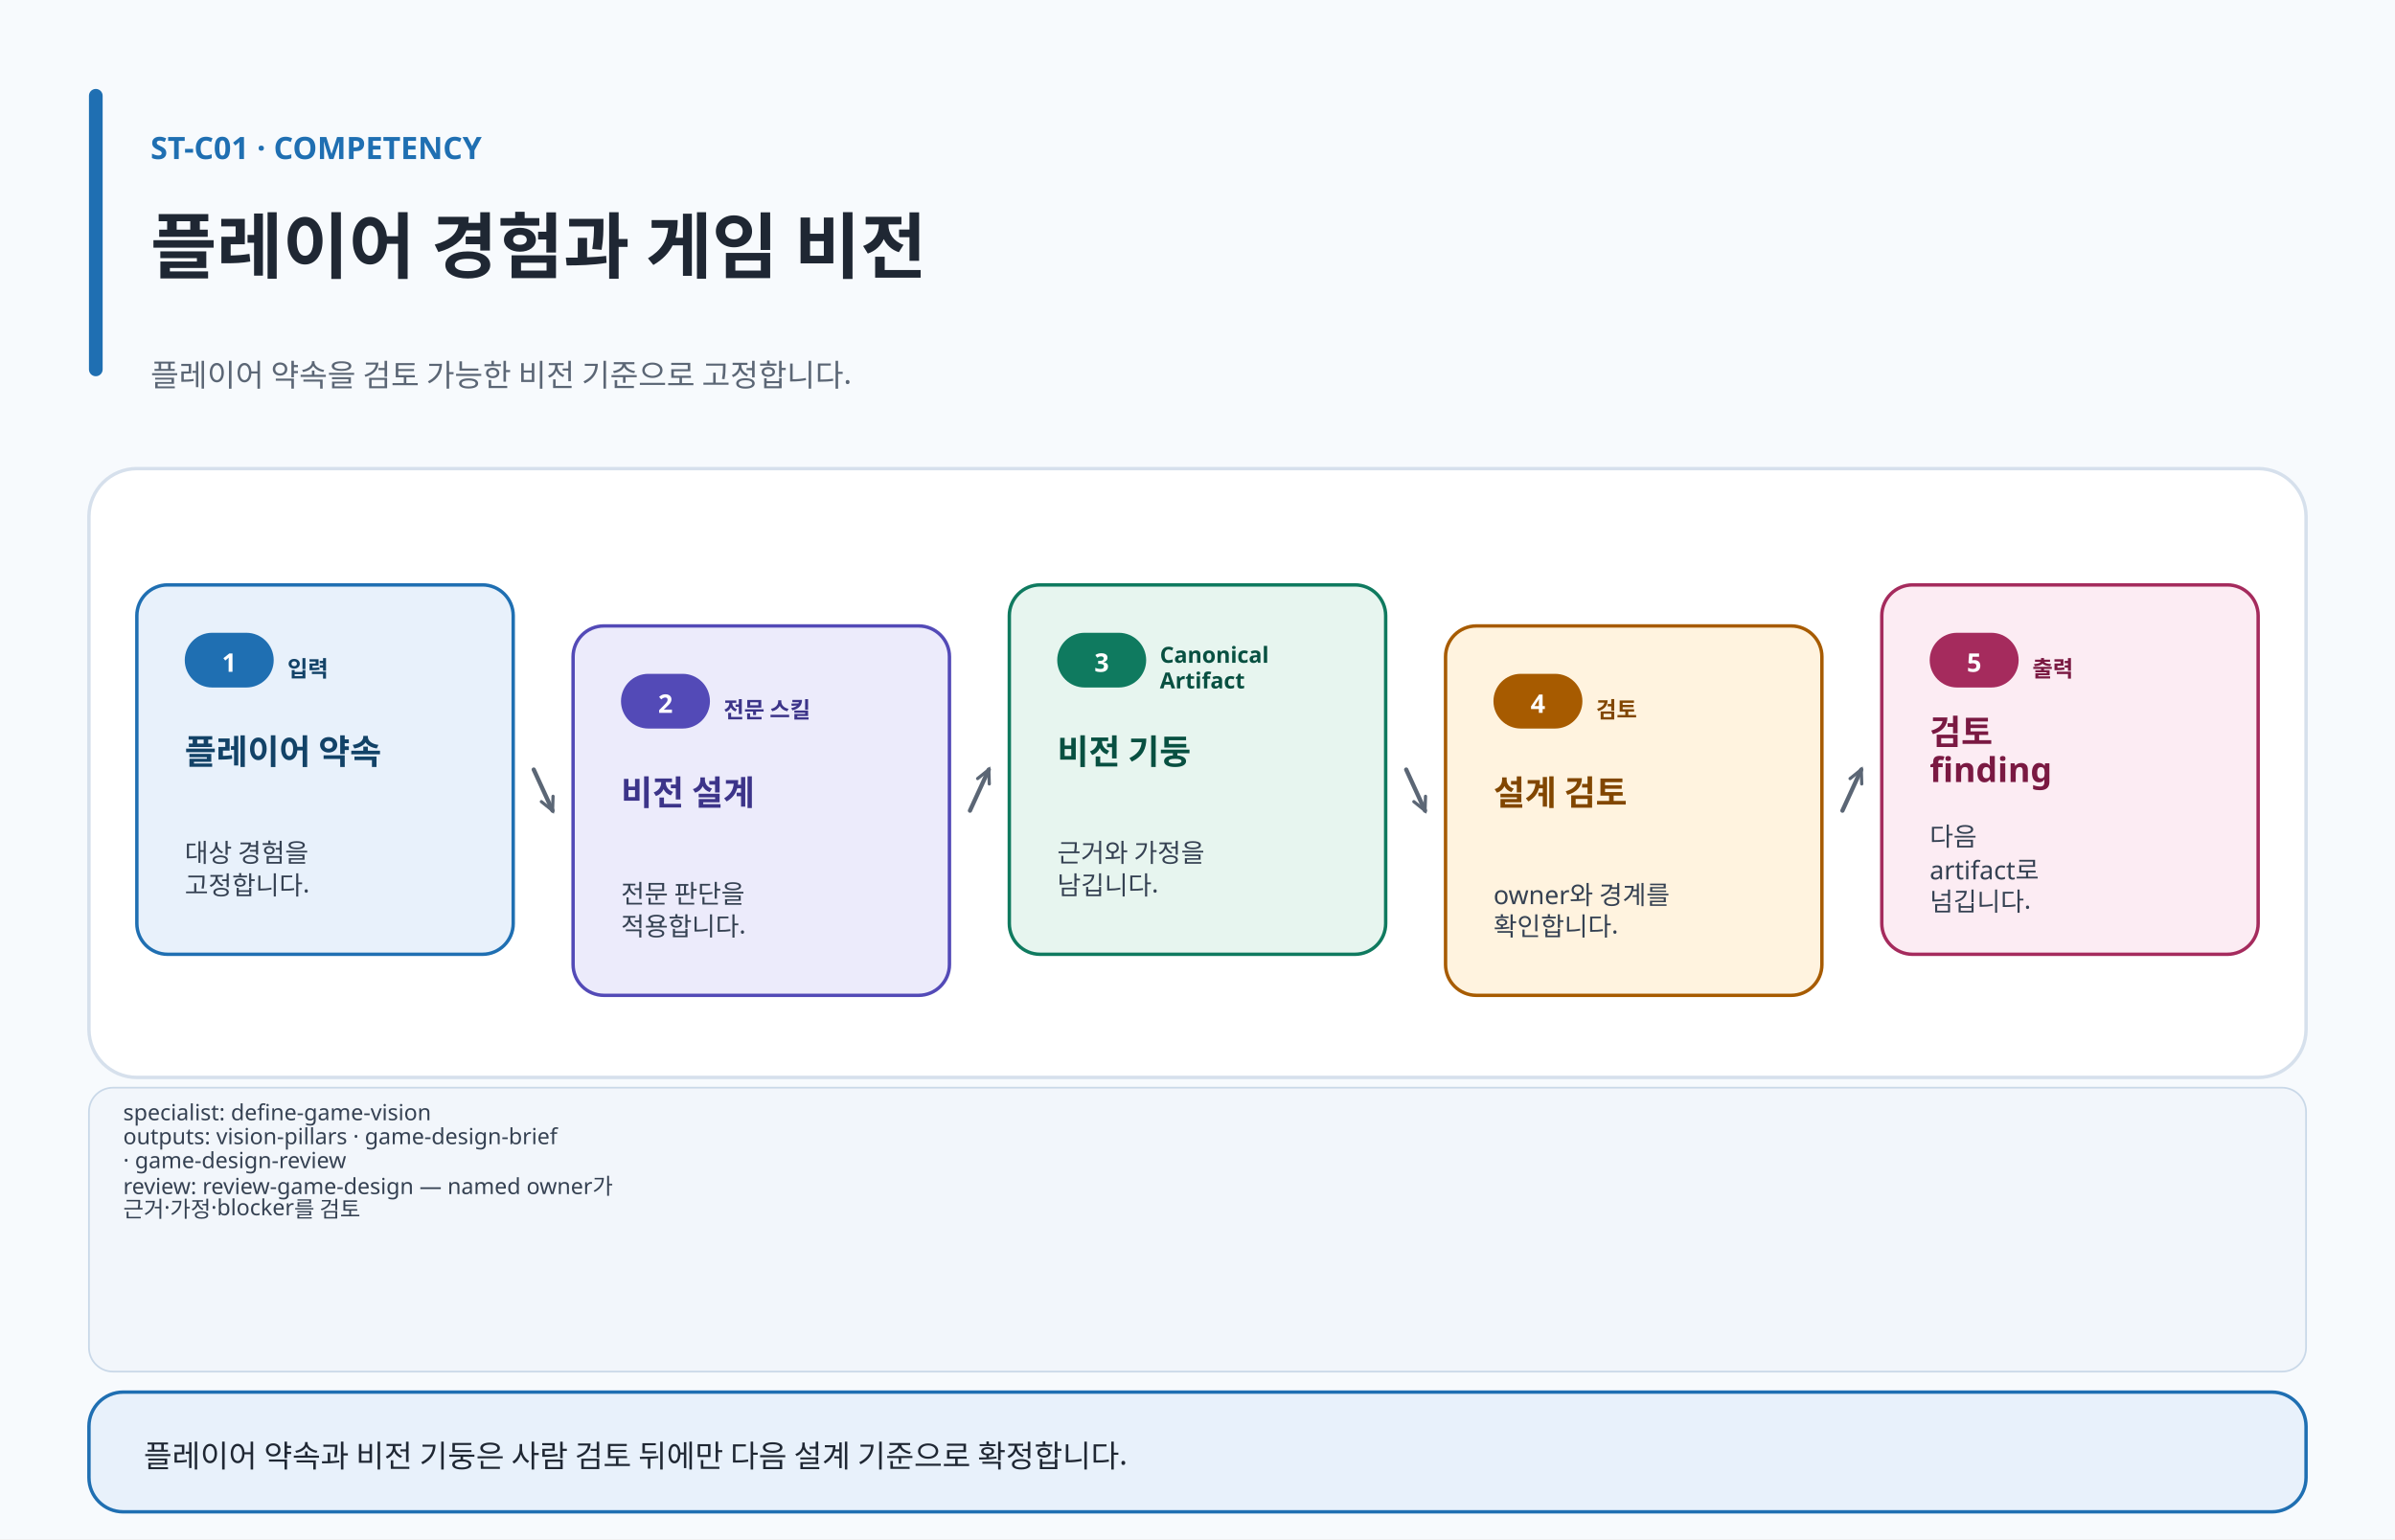
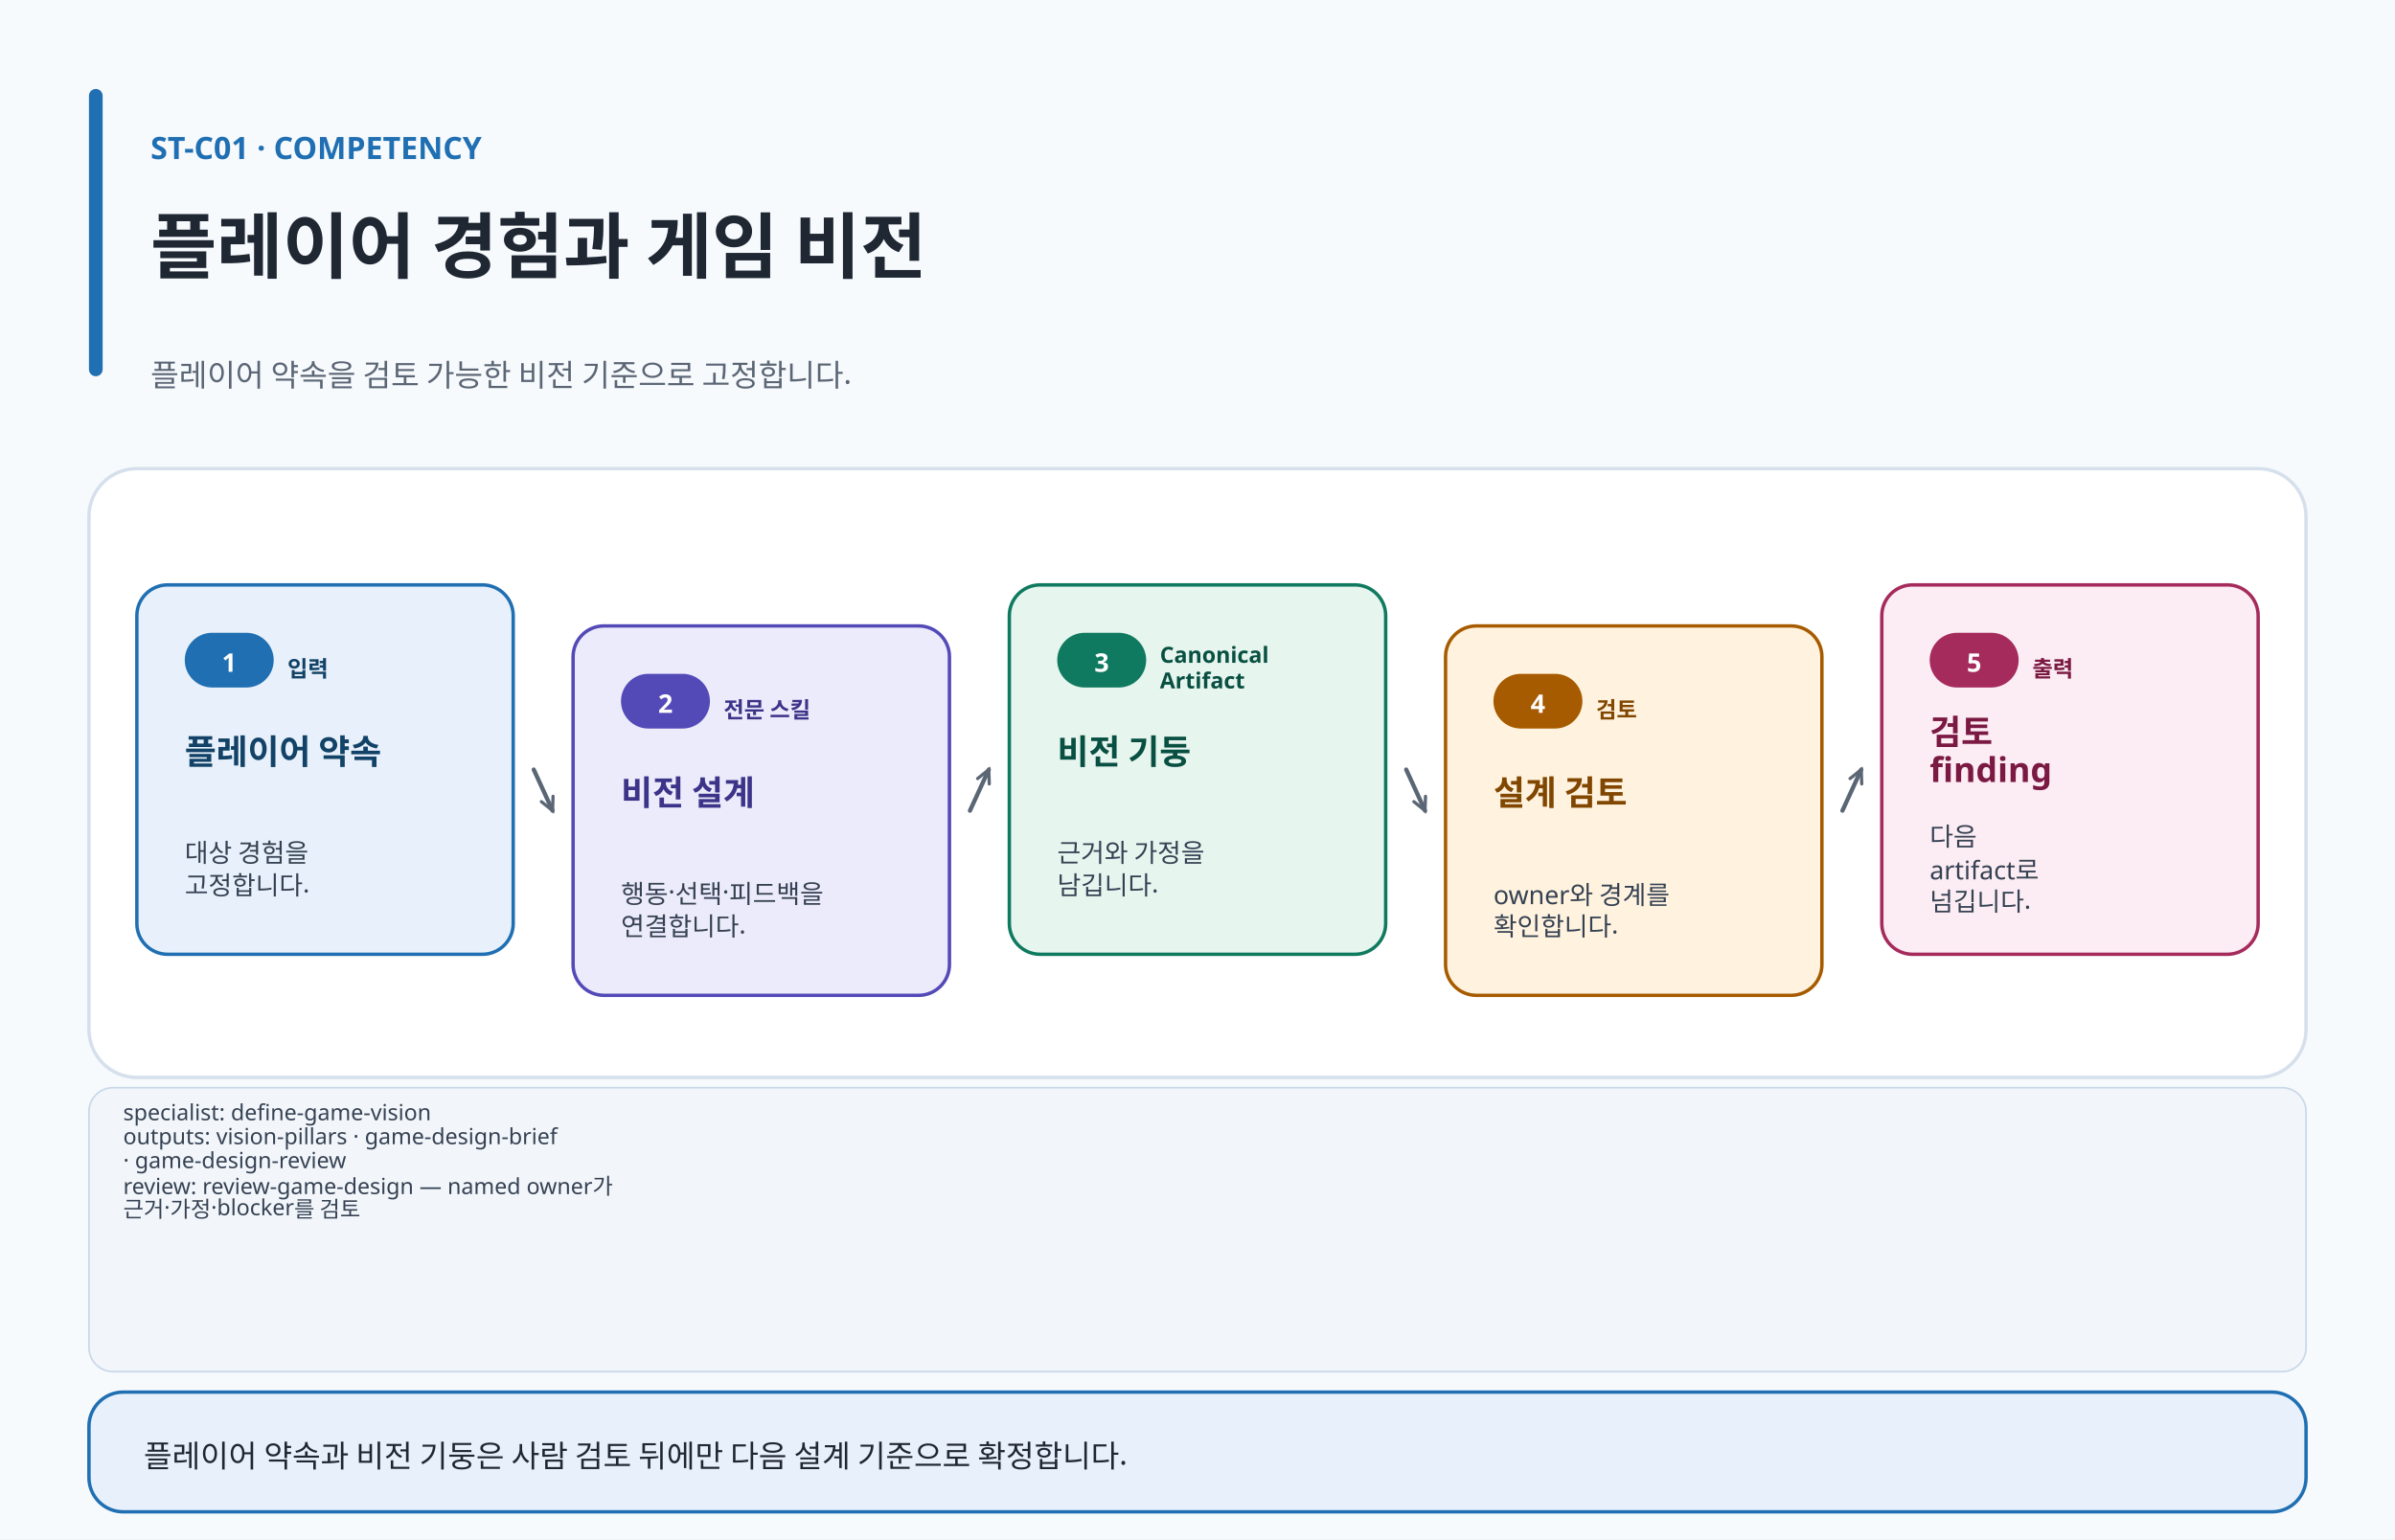
<svg xmlns="http://www.w3.org/2000/svg" viewBox="0 0 1400 900" width="1400" height="900" role="img" aria-label="플레이어 경험과 게임 비전을 검증 가능한 기준으로 만드는 흐름" style="font-family:Pretendard,'Apple SD Gothic Neo','Malgun Gothic','Noto Sans KR',sans-serif">
  <defs>
    <marker id="open-arrow" viewBox="0 0 12 12" refX="10" refY="6" markerWidth="11.25" markerHeight="11.25" markerUnits="userSpaceOnUse" orient="auto">
      <path d="M 2 2 L 10 6 L 2 10" fill="none" stroke="#5B6675" stroke-width="2" stroke-linecap="round" />
    </marker>
  </defs>
  <rect width="1400" height="900" fill="#F7FAFD" />
  <rect x="52" y="52" width="8" height="168" rx="4" fill="#1F6FB2" />
  <text data-text-role="eyebrow" x="88" y="86" text-anchor="start" dominant-baseline="central" fill="#1F6FB2" font-size="18" font-weight="700">
    <tspan x="88" dy="0">ST-C01 · COMPETENCY</tspan>
  </text>
  <text data-text-role="title" x="88" y="141" text-anchor="start" dominant-baseline="central" fill="#1F2733" font-size="42" font-weight="700">
    <tspan x="88" dy="0">플레이어 경험과 게임 비전</tspan>
  </text>
  <text data-text-role="description" x="88" y="218" text-anchor="start" dominant-baseline="central" fill="#5B6675" font-size="18" font-weight="400">
    <tspan x="88" dy="0">플레이어 약속을 검토 가능한 비전 기준으로 고정합니다.</tspan>
  </text>
  <rect x="52" y="274" width="1296" height="356" rx="28" fill="#FFFFFF" stroke="#D6E0EC" stroke-width="2" />
  <path d="M 312 450 L 323 474" fill="none" stroke="#5B6675" stroke-width="2.5" stroke-linecap="round" marker-end="url(#open-arrow)" />
  <path d="M 567 474 L 578 450" fill="none" stroke="#5B6675" stroke-width="2.5" stroke-linecap="round" marker-end="url(#open-arrow)" />
  <path d="M 822 450 L 833 474" fill="none" stroke="#5B6675" stroke-width="2.5" stroke-linecap="round" marker-end="url(#open-arrow)" />
  <path d="M 1077 474 L 1088 450" fill="none" stroke="#5B6675" stroke-width="2.5" stroke-linecap="round" marker-end="url(#open-arrow)" />
  <g aria-label="읽기 순서 1: 플레이어 약속">
    <rect x="80" y="342" width="220" height="216" rx="18" fill="#E8F1FB" stroke="#1F6FB2" stroke-width="2" />
    <rect x="108" y="370" width="52" height="32" rx="16" fill="#1F6FB2" />
    <text data-text-role="caption" x="134" y="387" text-anchor="middle" dominant-baseline="central" fill="#FFFFFF" font-size="15" font-weight="700">
      <tspan x="134" dy="0">1</tspan>
    </text>
    <text data-text-role="caption" x="168" y="390" text-anchor="start" dominant-baseline="central" fill="#124267" font-size="13" font-weight="700">
      <tspan x="168" dy="0">입력</tspan>
    </text>
    <text data-text-role="card-title" x="108" y="438" text-anchor="start" dominant-baseline="central" fill="#124267" font-size="20" font-weight="700">
      <tspan x="108" dy="0">플레이어 약속</tspan>
    </text>
    <text data-text-role="card-body" x="108" y="497.5" text-anchor="start" dominant-baseline="central" fill="#354152" font-size="15" font-weight="400">
      <tspan x="108" dy="0">대상 경험을</tspan>
      <tspan x="108" dy="19">고정합니다.</tspan>
    </text>
  </g>
  <g aria-label="읽기 순서 2: 비전 설계">
    <rect x="335" y="366" width="220" height="216" rx="18" fill="#ECEBFB" stroke="#534AB7" stroke-width="2" />
    <rect x="363" y="394" width="52" height="32" rx="16" fill="#534AB7" />
    <text data-text-role="caption" x="389" y="411" text-anchor="middle" dominant-baseline="central" fill="#FFFFFF" font-size="15" font-weight="700">
      <tspan x="389" dy="0">2</tspan>
    </text>
    <text data-text-role="caption" x="423" y="414" text-anchor="start" dominant-baseline="central" fill="#3C3489" font-size="13" font-weight="700">
      <tspan x="423" dy="0">전문 스킬</tspan>
    </text>
    <text data-text-role="card-title" x="363" y="462" text-anchor="start" dominant-baseline="central" fill="#3C3489" font-size="20" font-weight="700">
      <tspan x="363" dy="0">비전 설계</tspan>
    </text>
    <text data-text-role="card-body" x="363" y="521.5" text-anchor="start" dominant-baseline="central" fill="#354152" font-size="15" font-weight="400">
-       <tspan x="363" dy="0">전문 판단을</tspan>
-       <tspan x="363" dy="19">적용합니다.</tspan>
+       <tspan x="363" dy="0">행동·선택·피드백을</tspan>
+       <tspan x="363" dy="19">연결합니다.</tspan>
    </text>
  </g>
  <g aria-label="읽기 순서 3: 비전 기둥">
    <rect x="590" y="342" width="220" height="216" rx="18" fill="#E7F5EF" stroke="#0F7A5F" stroke-width="2" />
    <rect x="618" y="370" width="52" height="32" rx="16" fill="#0F7A5F" />
    <text data-text-role="caption" x="644" y="387" text-anchor="middle" dominant-baseline="central" fill="#FFFFFF" font-size="15" font-weight="700">
      <tspan x="644" dy="0">3</tspan>
    </text>
    <text data-text-role="caption" x="678" y="382.5" text-anchor="start" dominant-baseline="central" fill="#085041" font-size="13" font-weight="700">
      <tspan x="678" dy="0">Canonical</tspan>
      <tspan x="678" dy="15">Artifact</tspan>
    </text>
    <text data-text-role="card-title" x="618" y="438" text-anchor="start" dominant-baseline="central" fill="#085041" font-size="20" font-weight="700">
      <tspan x="618" dy="0">비전 기둥</tspan>
    </text>
    <text data-text-role="card-body" x="618" y="497.5" text-anchor="start" dominant-baseline="central" fill="#354152" font-size="15" font-weight="400">
      <tspan x="618" dy="0">근거와 가정을</tspan>
      <tspan x="618" dy="19">남깁니다.</tspan>
    </text>
  </g>
  <g aria-label="읽기 순서 4: 설계 검토">
    <rect x="845" y="366" width="220" height="216" rx="18" fill="#FFF3DF" stroke="#A75B00" stroke-width="2" />
    <rect x="873" y="394" width="52" height="32" rx="16" fill="#A75B00" />
    <text data-text-role="caption" x="899" y="411" text-anchor="middle" dominant-baseline="central" fill="#FFFFFF" font-size="15" font-weight="700">
      <tspan x="899" dy="0">4</tspan>
    </text>
    <text data-text-role="caption" x="933" y="414" text-anchor="start" dominant-baseline="central" fill="#814600" font-size="13" font-weight="700">
      <tspan x="933" dy="0">검토</tspan>
    </text>
    <text data-text-role="card-title" x="873" y="462" text-anchor="start" dominant-baseline="central" fill="#814600" font-size="20" font-weight="700">
      <tspan x="873" dy="0">설계 검토</tspan>
    </text>
    <text data-text-role="card-body" x="873" y="521.5" text-anchor="start" dominant-baseline="central" fill="#354152" font-size="15" font-weight="400">
      <tspan x="873" dy="0">owner와 경계를</tspan>
      <tspan x="873" dy="19">확인합니다.</tspan>
    </text>
  </g>
  <g aria-label="읽기 순서 5: 검토 finding">
    <rect x="1100" y="342" width="220" height="216" rx="18" fill="#FCECF3" stroke="#A52B5D" stroke-width="2" />
    <rect x="1128" y="370" width="52" height="32" rx="16" fill="#A52B5D" />
    <text data-text-role="caption" x="1154" y="387" text-anchor="middle" dominant-baseline="central" fill="#FFFFFF" font-size="15" font-weight="700">
      <tspan x="1154" dy="0">5</tspan>
    </text>
    <text data-text-role="caption" x="1188" y="390" text-anchor="start" dominant-baseline="central" fill="#7A1942" font-size="13" font-weight="700">
      <tspan x="1188" dy="0">출력</tspan>
    </text>
    <text data-text-role="card-title" x="1128" y="426.5" text-anchor="start" dominant-baseline="central" fill="#7A1942" font-size="20" font-weight="700">
      <tspan x="1128" dy="0">검토</tspan>
      <tspan x="1128" dy="23">finding</tspan>
    </text>
    <text data-text-role="card-body" x="1128" y="488" text-anchor="start" dominant-baseline="central" fill="#354152" font-size="15" font-weight="400">
      <tspan x="1128" dy="0">다음</tspan>
      <tspan x="1128" dy="19">artifact로</tspan>
      <tspan x="1128" dy="19">넘깁니다.</tspan>
    </text>
  </g>
  <rect x="52" y="636" width="1296" height="166" rx="14" fill="#F2F6FB" stroke="#C9D8E8" stroke-width="1" />
  <text data-text-role="semantic-rail" x="72" y="650" text-anchor="start" dominant-baseline="central" fill="#354152" font-size="13" font-weight="400">
    <tspan x="72" dy="0">specialist: define-game-vision</tspan>
  </text>
  <text data-text-role="semantic-rail" x="72" y="664" text-anchor="start" dominant-baseline="central" fill="#354152" font-size="13" font-weight="400">
    <tspan x="72" dy="0">outputs: vision-pillars · game-design-brief</tspan>
    <tspan x="72" dy="14">· game-design-review</tspan>
  </text>
  <text data-text-role="semantic-rail" x="72" y="692" text-anchor="start" dominant-baseline="central" fill="#354152" font-size="13" font-weight="400">
    <tspan x="72" dy="0">review: review-game-design — named owner가</tspan>
    <tspan x="72" dy="14">근거·가정·blocker를 검토</tspan>
  </text>
  <rect x="52" y="814" width="1296" height="70" rx="20" fill="#E8F1FB" stroke="#1F6FB2" stroke-width="2" />
  <text data-text-role="footer" x="84" y="850" text-anchor="start" dominant-baseline="central" fill="#1F2733" font-size="18" font-weight="400">
    <tspan x="84" dy="0">플레이어 약속과 비전 기둥은 사람 검토 뒤에만 다음 설계 기준으로 확정합니다.</tspan>
  </text>
</svg>
